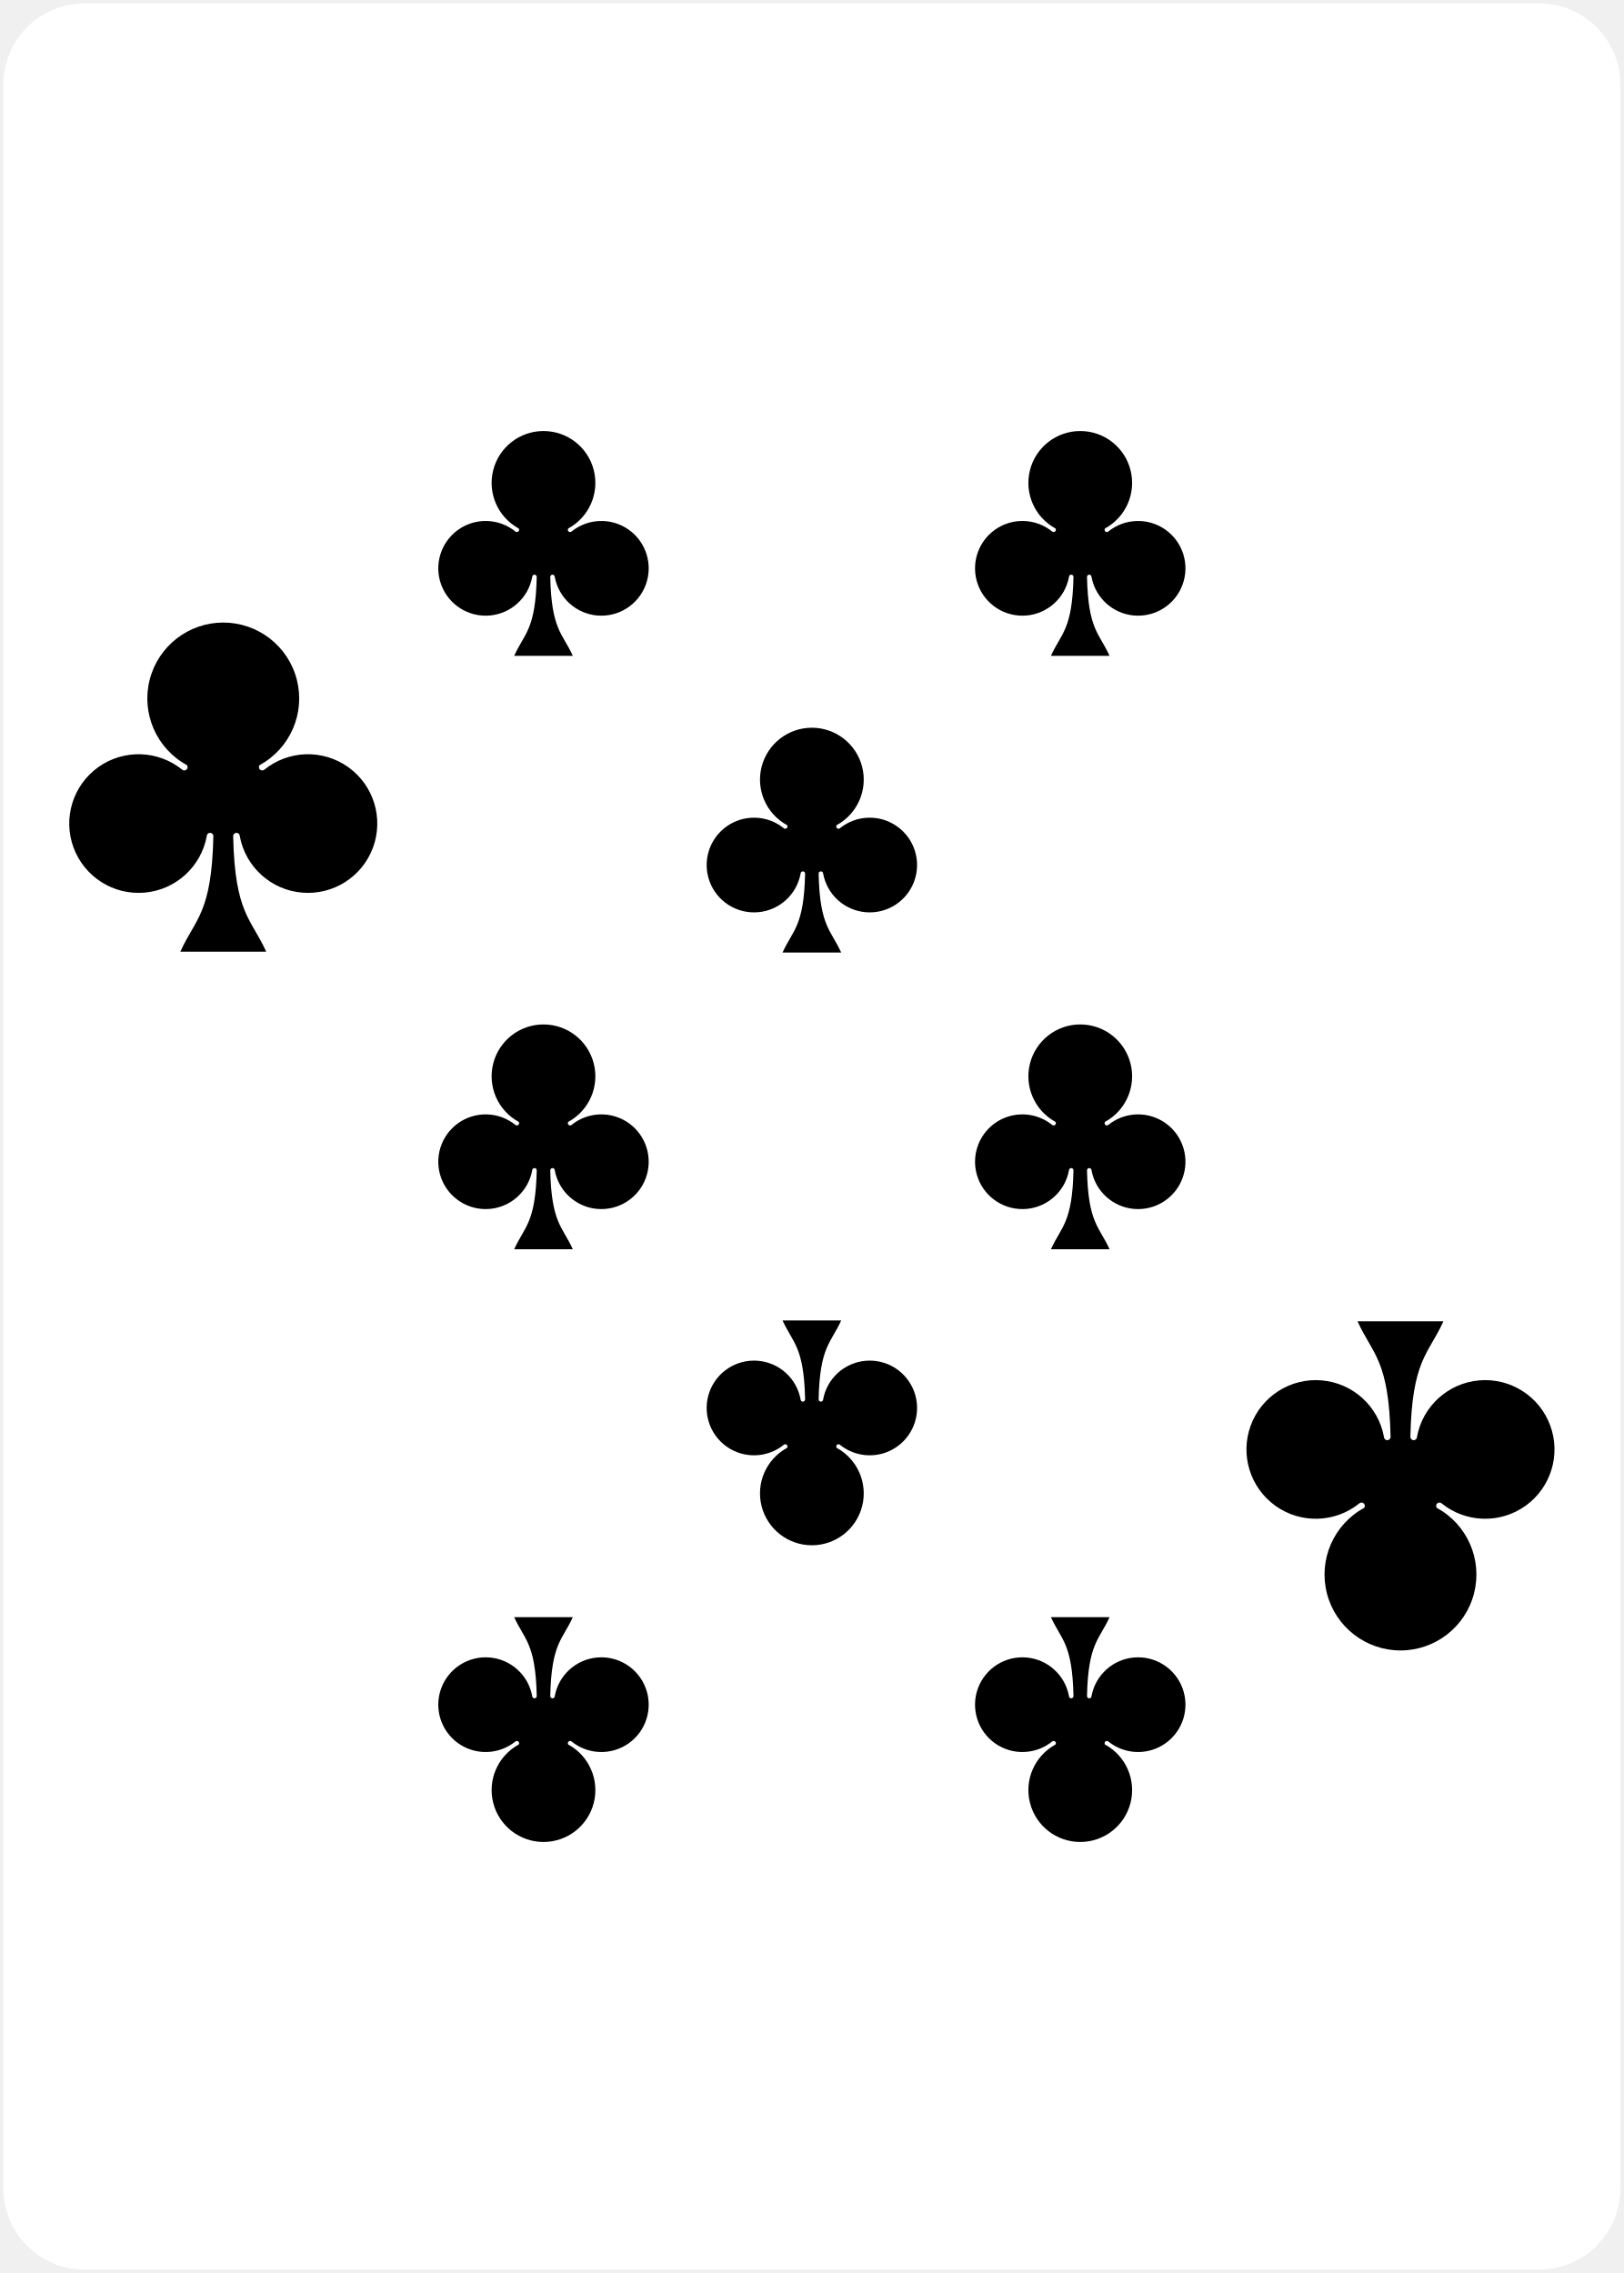
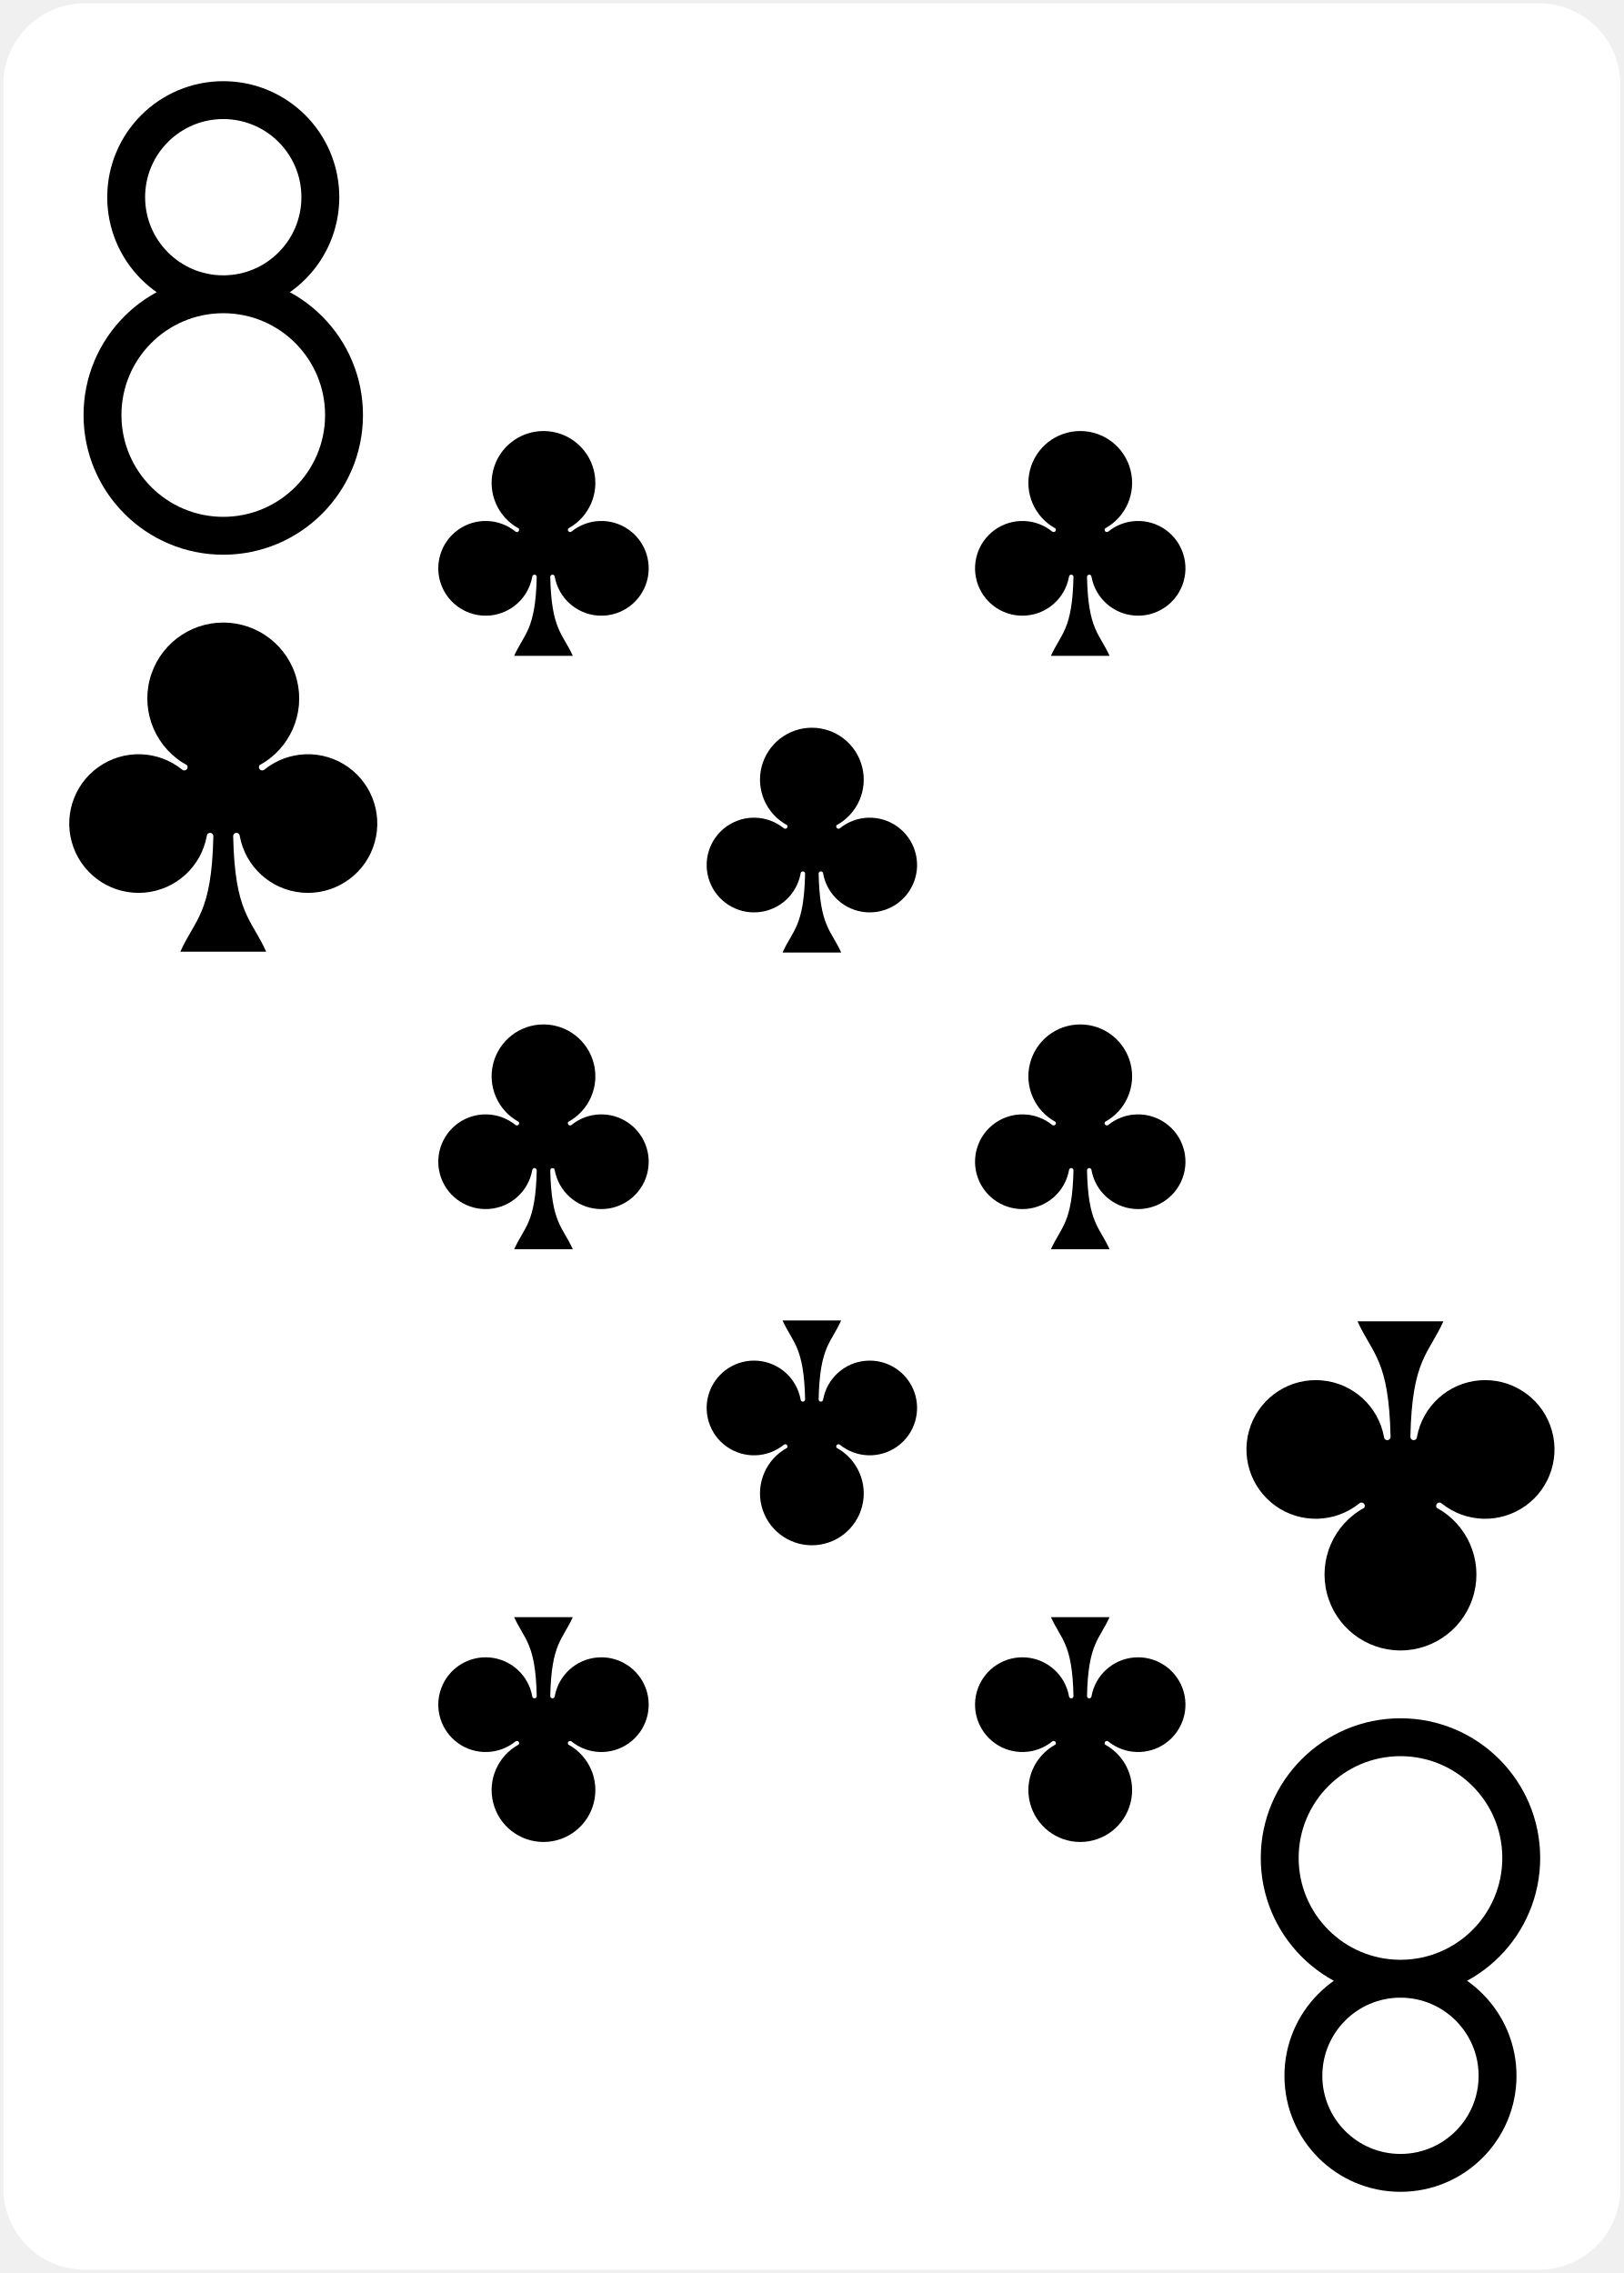
<svg xmlns="http://www.w3.org/2000/svg" xmlns:xlink="http://www.w3.org/1999/xlink" class="card" face="8C" height="3.5in" preserveAspectRatio="none" viewBox="-120 -168 240 336" width="2.5in">
  <defs>
    <symbol id="SC8" viewBox="-600 -600 1200 1200" preserveAspectRatio="xMinYMid">
      <path d="M30 150C35 385 85 400 130 500L-130 500C-85 400 -35 385 -30 150A10 10 0 0 0 -50 150A210 210 0 1 1 -124 -51A10 10 0 0 0 -110 -65A230 230 0 1 1 110 -65A10 10 0 0 0 124 -51A210 210 0 1 1 50 150A10 10 0 0 0 30 150Z" fill="black" />
    </symbol>
    <symbol id="VC8" viewBox="-500 -500 1000 1000" preserveAspectRatio="xMinYMid">
-       <path d="M-1 -50A205 205 0 1 1 1 -50L-1 -50A255 255 0 1 0 1 -50Z" stroke-width="80" stroke-linecap="square" stroke-miterlimit="1.5" fill="none" />
+       <path d="M-1 -50A205 205 0 1 1 1 -50L-1 -50A255 255 0 1 0 1 -50Z" stroke="black" stroke-width="80" stroke-linecap="square" stroke-miterlimit="1.5" fill="none" />
    </symbol>
  </defs>
  <rect width="239" height="335" x="-119.5" y="-167.5" rx="12" ry="12" fill="white" />
  <use xlink:href="#VC8" height="70" width="70" x="-122" y="-156" />
  <use xlink:href="#SC8" height="58.558" width="58.558" x="-116.279" y="-81" />
  <use xlink:href="#SC8" height="40" width="40" x="-59.668" y="-107.718" />
  <use xlink:href="#SC8" height="40" width="40" x="19.668" y="-107.718" />
  <use xlink:href="#SC8" height="40" width="40" x="-20" y="-63.859" />
  <use xlink:href="#SC8" height="40" width="40" x="-59.668" y="-20" />
  <use xlink:href="#SC8" height="40" width="40" x="19.668" y="-20" />
  <g transform="rotate(180)">
    <use xlink:href="#VC8" height="70" width="70" x="-122" y="-156" />
    <use xlink:href="#SC8" height="58.558" width="58.558" x="-116.279" y="-81" />
    <use xlink:href="#SC8" height="40" width="40" x="-59.668" y="-107.718" />
    <use xlink:href="#SC8" height="40" width="40" x="19.668" y="-107.718" />
    <use xlink:href="#SC8" height="40" width="40" x="-20" y="-63.859" />
  </g>
</svg>
